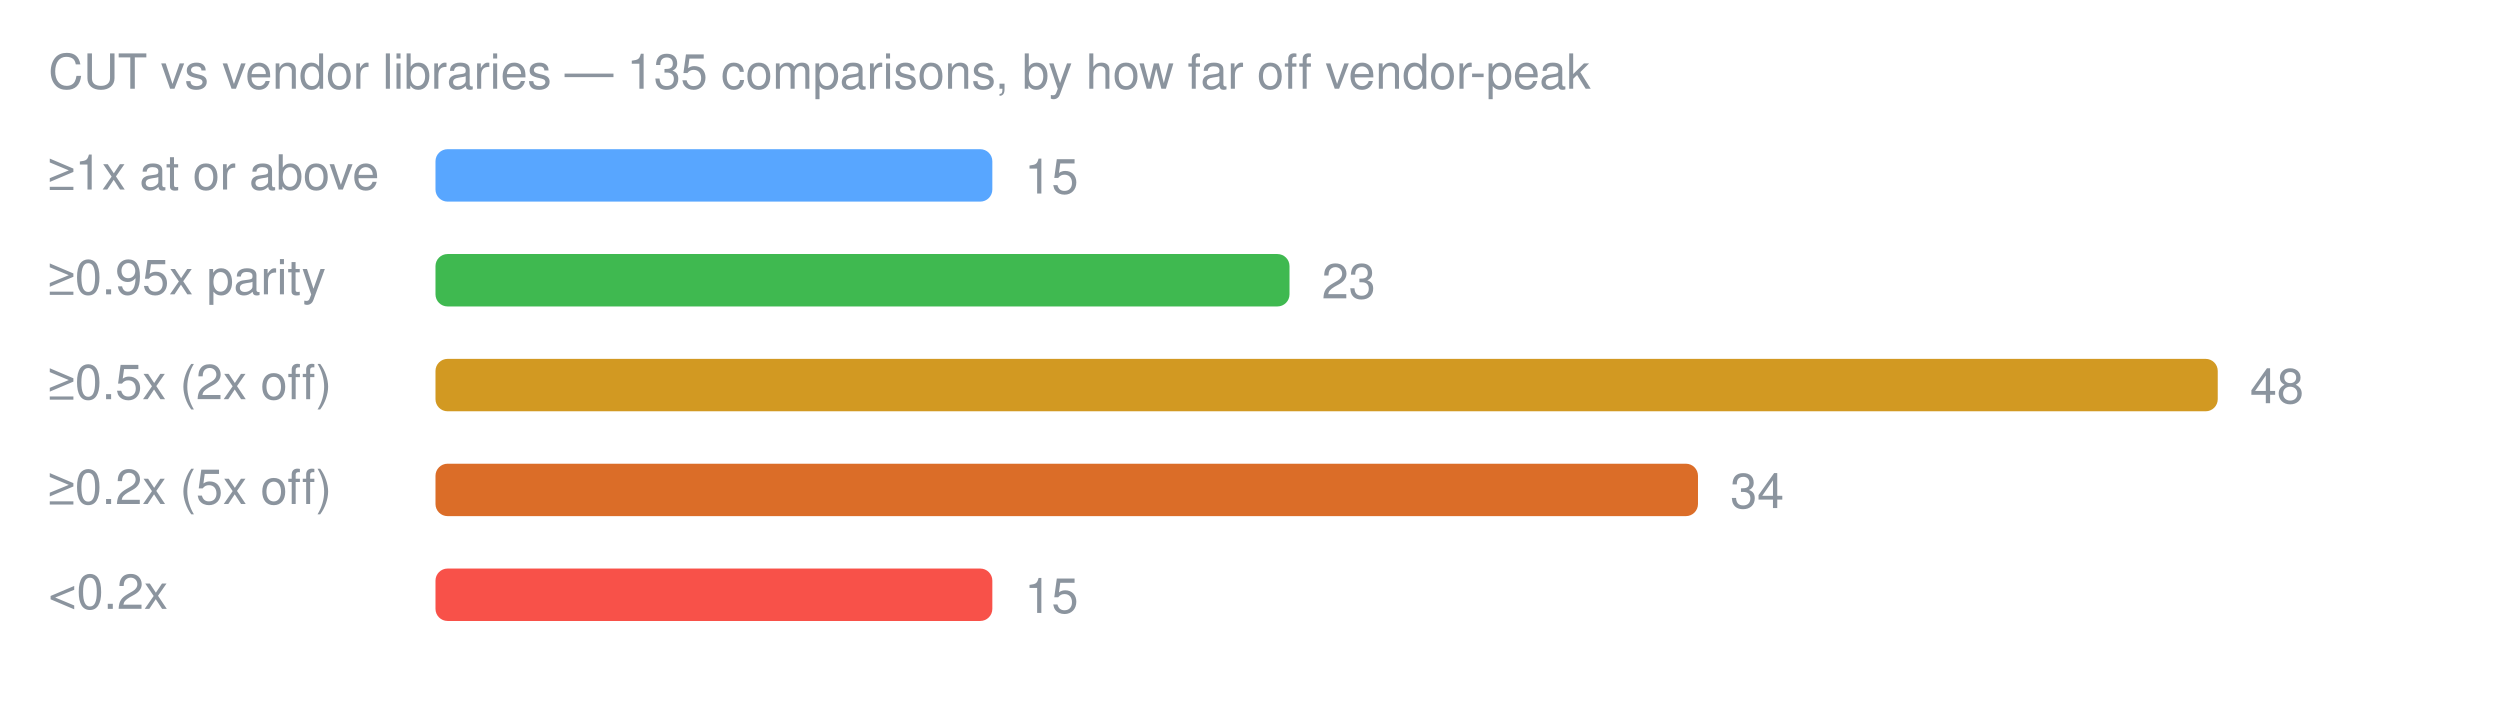
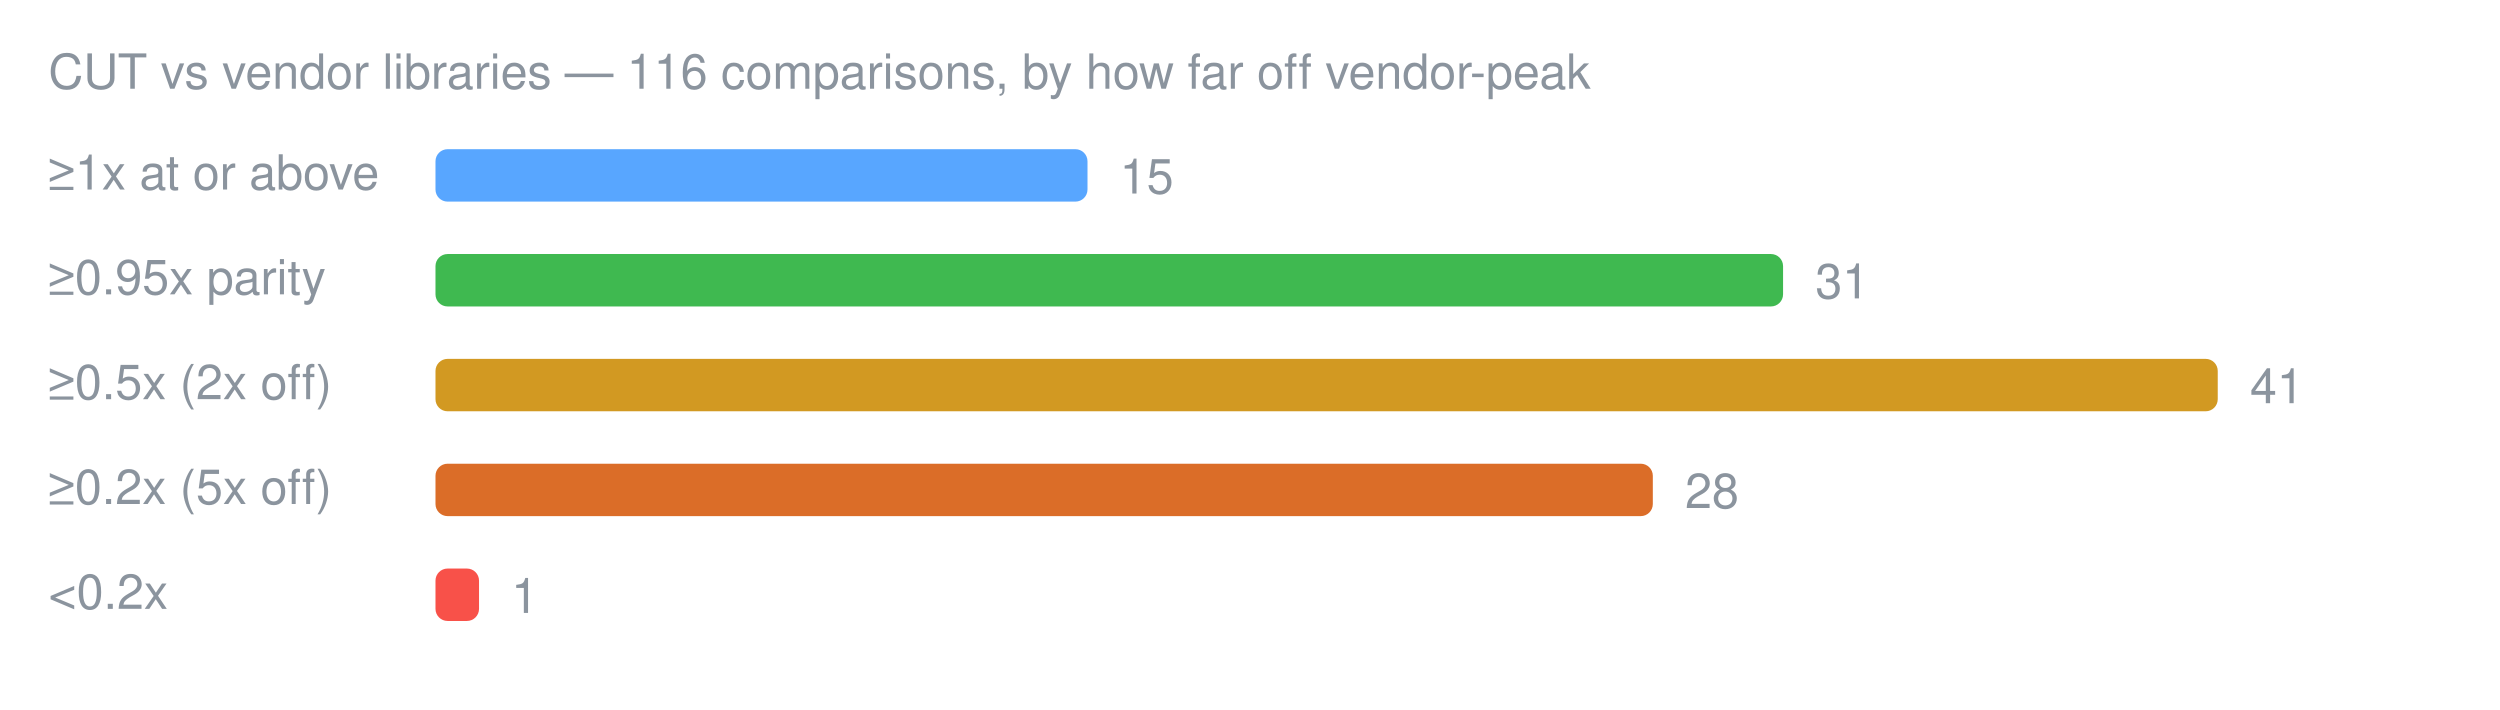
<svg xmlns="http://www.w3.org/2000/svg" width="620" height="176" viewBox="0 0 620 176" font-family="-apple-system,Segoe UI,Helvetica,Arial,sans-serif">
-   <text x="12" y="22" font-size="12" fill="#8b949e">CUT vs vendor libraries — 135 comparisons, by how far off vendor-peak</text>
+   <text x="12" y="22" font-size="12" fill="#8b949e">CUT vs vendor libraries — 116 comparisons, by how far off vendor-peak</text>
  <text x="12" y="47" font-size="12" fill="#8b949e">≥1x at or above</text>
-   <rect x="108" y="37" width="138.1" height="13" rx="3" fill="#58a6ff" />
-   <text x="254.1" y="48" font-size="12" fill="#8b949e">15</text>
+   <rect x="108" y="37" width="161.7" height="13" rx="3" fill="#58a6ff" />
+   <text x="277.7" y="48" font-size="12" fill="#8b949e">15</text>
  <text x="12" y="73" font-size="12" fill="#8b949e">≥0.95x parity</text>
-   <rect x="108" y="63" width="211.8" height="13" rx="3" fill="#3fb950" />
-   <text x="327.8" y="74" font-size="12" fill="#8b949e">23</text>
+   <rect x="108" y="63" width="334.2" height="13" rx="3" fill="#3fb950" />
+   <text x="450.2" y="74" font-size="12" fill="#8b949e">31</text>
  <text x="12" y="99" font-size="12" fill="#8b949e">≥0.5x (2x off)</text>
  <rect x="108" y="89" width="442.0" height="13" rx="3" fill="#d29922" />
-   <text x="558.0" y="100" font-size="12" fill="#8b949e">48</text>
+   <text x="558.0" y="100" font-size="12" fill="#8b949e">41</text>
  <text x="12" y="125" font-size="12" fill="#8b949e">≥0.2x (5x off)</text>
-   <rect x="108" y="115" width="313.1" height="13" rx="3" fill="#db6d28" />
-   <text x="429.1" y="126" font-size="12" fill="#8b949e">34</text>
+   <rect x="108" y="115" width="301.9" height="13" rx="3" fill="#db6d28" />
+   <text x="417.9" y="126" font-size="12" fill="#8b949e">28</text>
  <text x="12" y="151" font-size="12" fill="#8b949e">&lt;0.2x</text>
-   <rect x="108" y="141" width="138.1" height="13" rx="3" fill="#f85149" />
-   <text x="254.1" y="152" font-size="12" fill="#8b949e">15</text>
+   <rect x="108" y="141" width="10.8" height="13" rx="3" fill="#f85149" />
+   <text x="126.8" y="152" font-size="12" fill="#8b949e">1</text>
</svg>
